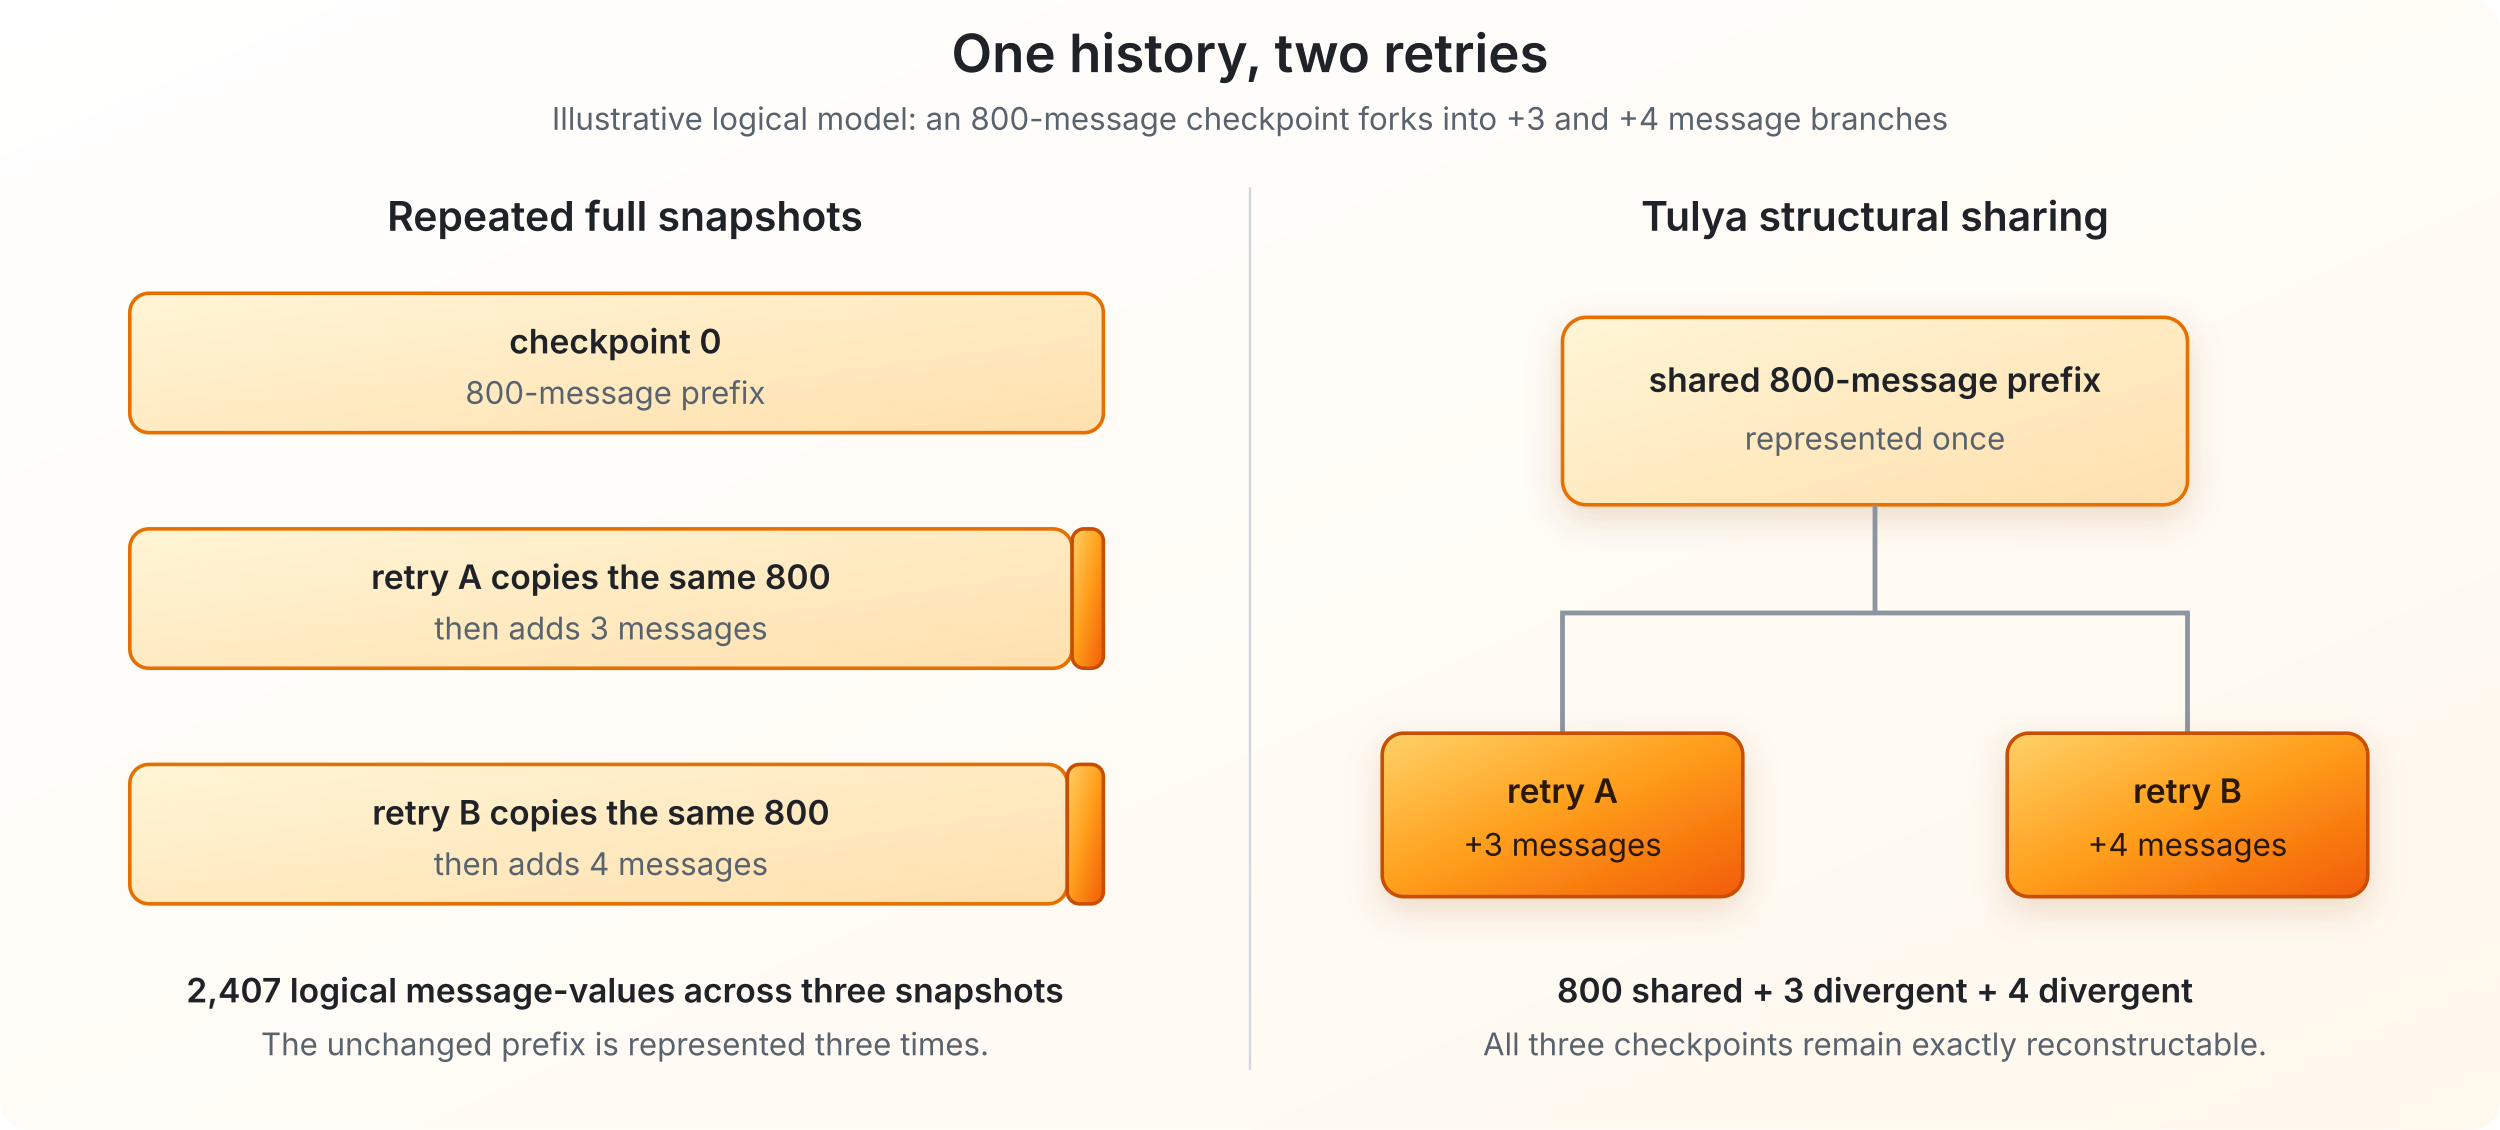
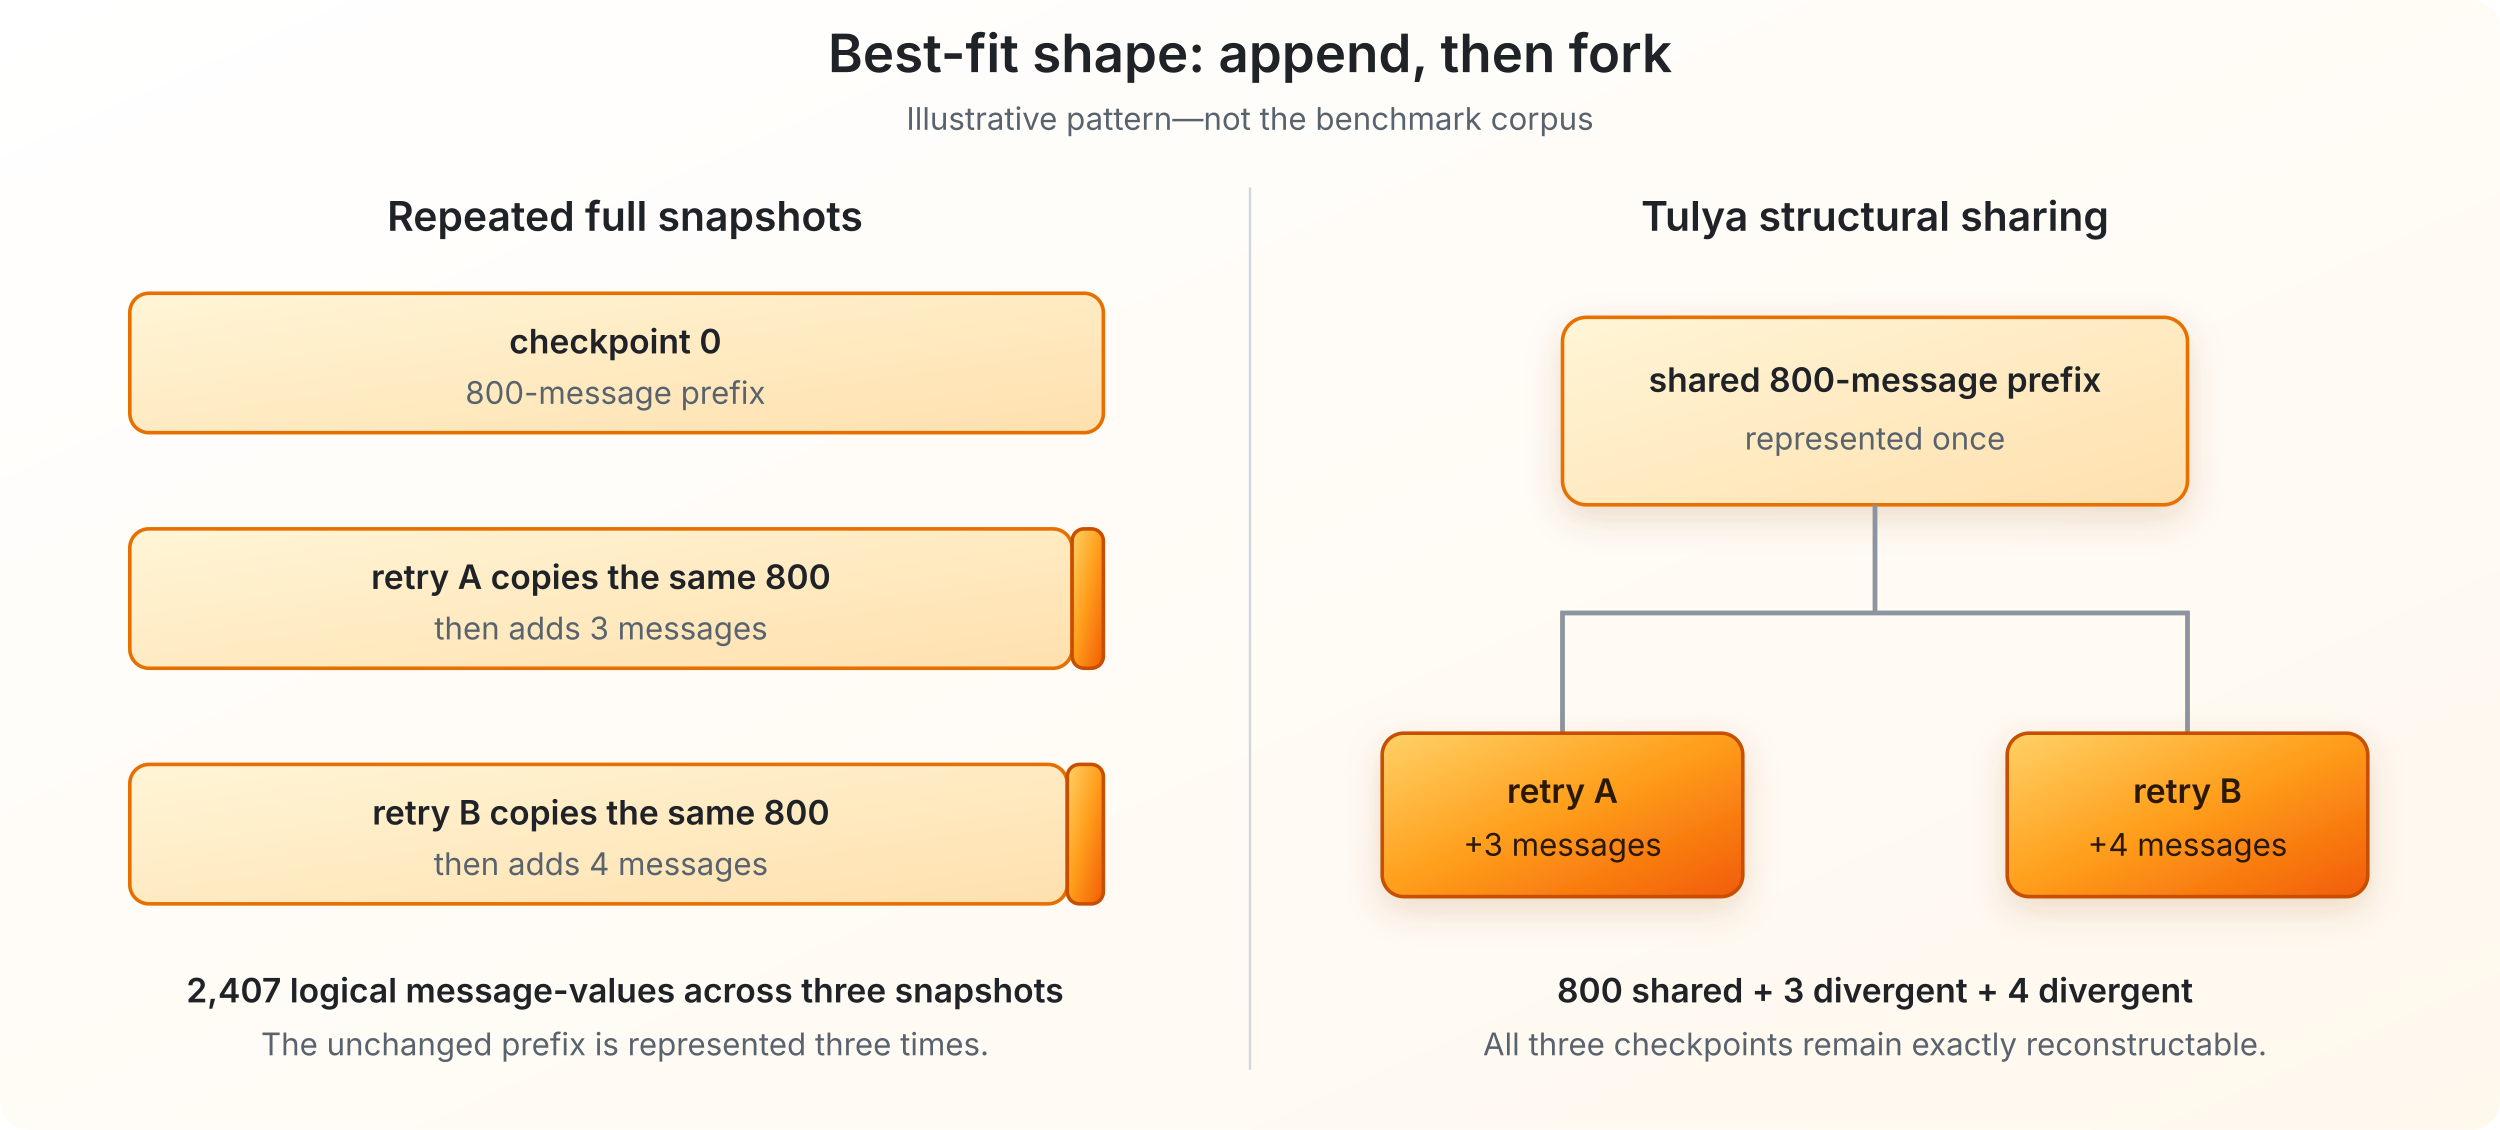
<svg xmlns="http://www.w3.org/2000/svg" width="1040" height="470" viewBox="0 0 1040 470" role="img" aria-labelledby="title description">
  <defs>
    <linearGradient id="canvas" x1="0" y1="0" x2="1" y2="1">
      <stop class="canvas-start" offset="0" />
      <stop class="canvas-end" offset="1" />
    </linearGradient>
    <linearGradient id="saffron" x1="0" y1="0" x2="1" y2="1">
      <stop offset="0" stop-color="#ffd166" />
      <stop offset="0.48" stop-color="#ff9f1c" />
      <stop offset="1" stop-color="#f25c05" />
    </linearGradient>
    <linearGradient id="saffron-soft" x1="0" y1="0" x2="1" y2="1">
      <stop class="soft-start" offset="0" />
      <stop class="soft-end" offset="1" />
    </linearGradient>
    <filter id="soft-shadow" x="-20%" y="-20%" width="140%" height="160%">
      <feDropShadow dx="0" dy="5" stdDeviation="7" flood-color="#9a4300" flood-opacity="0.18" />
    </filter>
  </defs>
  <style>
    .background { fill: url(#canvas); }
    .canvas-start { stop-color: #ffffff; }
    .canvas-end { stop-color: #fff8ed; }
    .soft-start { stop-color: #fff5d6; }
    .soft-end { stop-color: #ffe0ae; }
    text { font-family: -apple-system, BlinkMacSystemFont, "Segoe UI", sans-serif; fill: #1f2328; }
    .title { font-size: 22px; font-weight: 600; }
    .heading { font-size: 17px; font-weight: 600; }
    .label { font-size: 14px; font-weight: 600; }
    .note { font-size: 13px; fill: #59636e; }
    .brand-text { fill: #2b1800; }
    .prefix { fill: url(#saffron-soft); stroke: #e76f00; stroke-width: 1.5; }
    .addition { fill: url(#saffron); stroke: #c94f00; stroke-width: 1.5; }
    .shared { filter: url(#soft-shadow); }
    .checkpoint { fill: #f6f8fa; stroke: #8c959f; stroke-width: 1.5; }
    .guide { fill: none; stroke: #8c959f; stroke-width: 2; }
    .divider { stroke: #d0d7de; stroke-width: 1; }
    @media (prefers-color-scheme: dark) {
      .canvas-start { stop-color: #0d1117; }
      .canvas-end { stop-color: #21150d; }
      .soft-start { stop-color: #4a2b0a; }
      .soft-end { stop-color: #713c08; }
      text { fill: #f0f6fc; }
      .note { fill: #9da7b3; }
      .brand-text { fill: #2b1800; }
      .prefix { stroke: #ffb23f; }
      .addition { stroke: #ffc15a; }
      .checkpoint { fill: #161b22; stroke: #6e7681; }
      .guide { stroke: #6e7681; }
      .divider { stroke: #30363d; }
    }
  </style>
  <rect class="background" width="1040" height="470" rx="12" />
-   <text class="title" x="520" y="30" text-anchor="middle">One history, two retries</text>
-   <text class="note" x="520" y="54" text-anchor="middle">Illustrative logical model: an 800-message checkpoint forks into +3 and +4 message branches</text>
+   <text class="title" x="520" y="30" text-anchor="middle">Best-fit shape: append, then fork</text>
+   <text class="note" x="520" y="54" text-anchor="middle">Illustrative pattern—not the benchmark corpus</text>
  <line class="divider" x1="520" y1="78" x2="520" y2="445" />
  <text class="heading" x="260" y="96" text-anchor="middle">Repeated full snapshots</text>
  <rect class="prefix" x="54" y="122" width="405" height="58" rx="8" />
  <text class="label" x="256" y="147" text-anchor="middle">checkpoint 0</text>
  <text class="note" x="256" y="168" text-anchor="middle">800-message prefix</text>
  <rect class="prefix" x="54" y="220" width="392" height="58" rx="8" />
  <rect class="addition" x="446" y="220" width="13" height="58" rx="5" />
  <text class="label" x="250" y="245" text-anchor="middle">retry A copies the same 800</text>
  <text class="note" x="250" y="266" text-anchor="middle">then adds 3 messages</text>
  <rect class="prefix" x="54" y="318" width="390" height="58" rx="8" />
  <rect class="addition" x="444" y="318" width="15" height="58" rx="5" />
  <text class="label" x="250" y="343" text-anchor="middle">retry B copies the same 800</text>
  <text class="note" x="250" y="364" text-anchor="middle">then adds 4 messages</text>
  <text class="label" x="260" y="417" text-anchor="middle">2,407 logical message-values across three snapshots</text>
  <text class="note" x="260" y="439" text-anchor="middle">The unchanged prefix is represented three times.</text>
  <text class="heading" x="780" y="96" text-anchor="middle">Tulya structural sharing</text>
  <rect class="prefix shared" x="650" y="132" width="260" height="78" rx="10" />
  <text class="label" x="780" y="163" text-anchor="middle">shared 800-message prefix</text>
  <text class="note" x="780" y="187" text-anchor="middle">represented once</text>
  <path class="guide" d="M780 210 V255 M780 255 H650 V305 M780 255 H910 V305" />
  <rect class="addition shared" x="575" y="305" width="150" height="68" rx="9" />
  <text class="label brand-text" x="650" y="334" text-anchor="middle">retry A</text>
  <text class="note brand-text" x="650" y="356" text-anchor="middle">+3 messages</text>
  <rect class="addition shared" x="835" y="305" width="150" height="68" rx="9" />
  <text class="label brand-text" x="910" y="334" text-anchor="middle">retry B</text>
  <text class="note brand-text" x="910" y="356" text-anchor="middle">+4 messages</text>
  <text class="label" x="780" y="417" text-anchor="middle">800 shared + 3 divergent + 4 divergent</text>
  <text class="note" x="780" y="439" text-anchor="middle">All three checkpoints remain exactly reconstructable.</text>
</svg>
